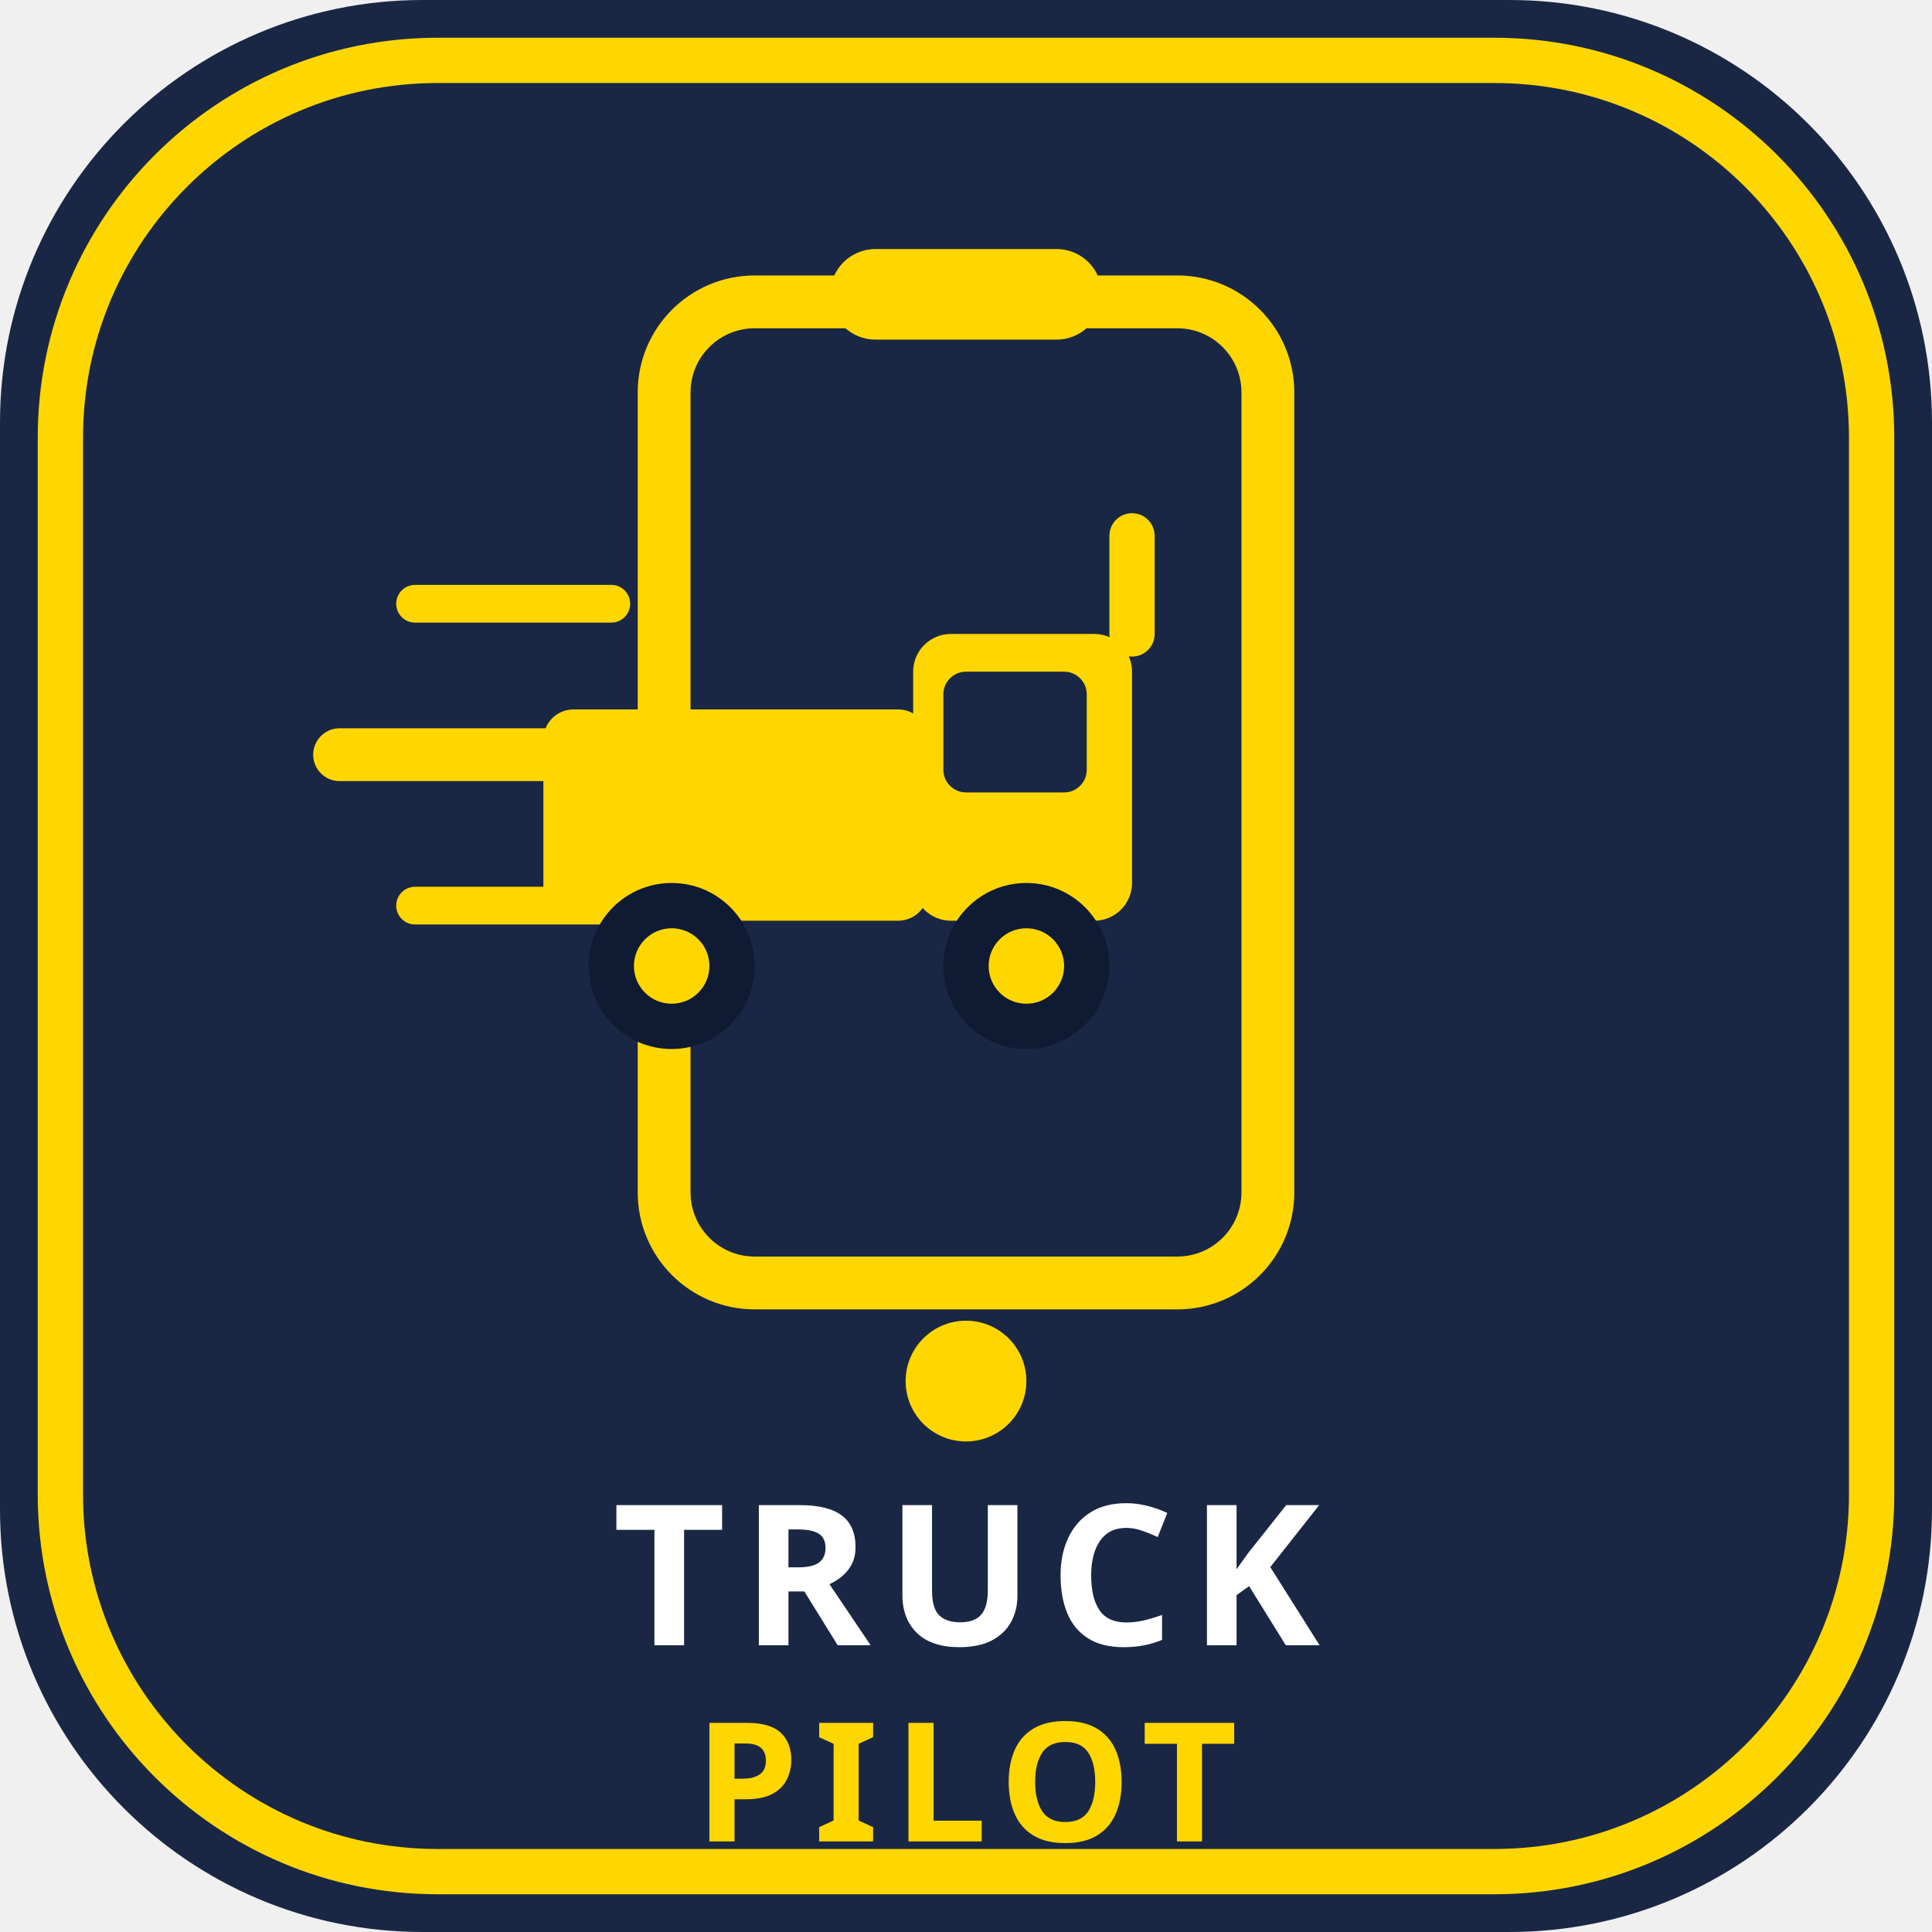
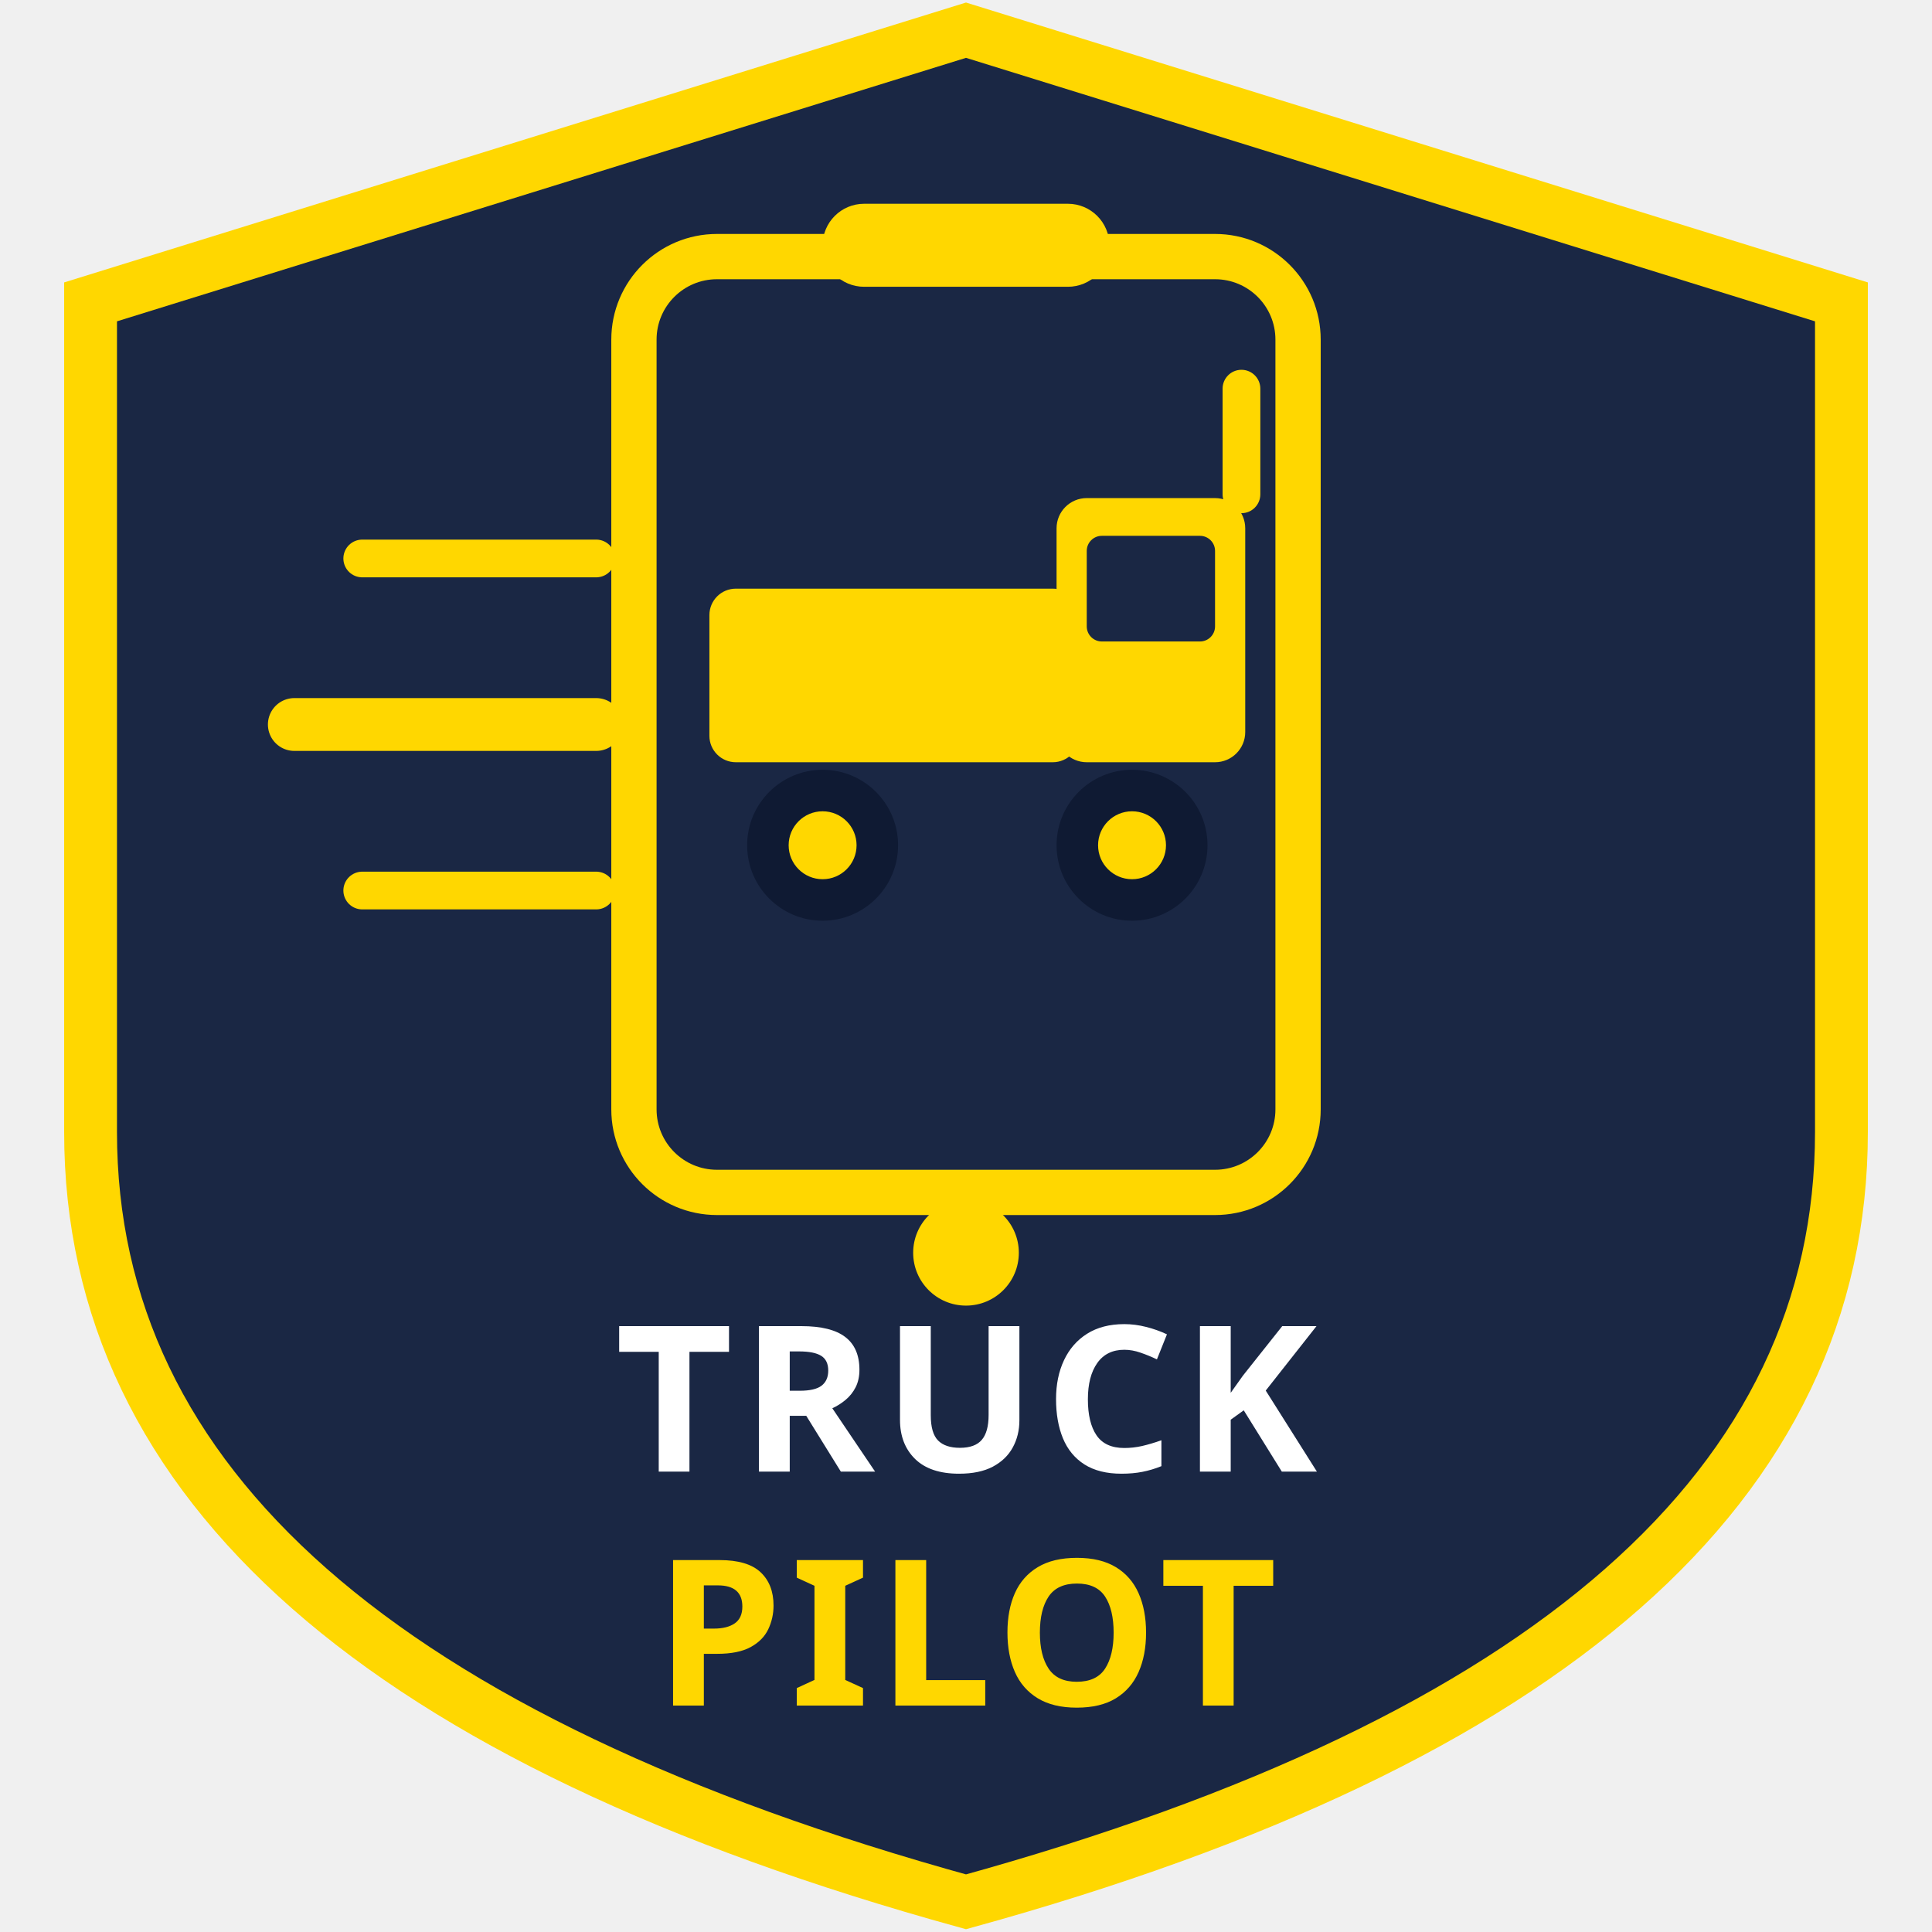
<svg xmlns="http://www.w3.org/2000/svg" viewBox="0 0 512 512">
-   <rect width="512" height="512" rx="112" fill="#1a2744" />
-   <rect x="16" y="16" width="480" height="480" rx="100" fill="none" stroke="#FFD700" stroke-width="12" />
-   <rect x="176" y="80" width="160" height="260" rx="24" fill="none" stroke="#FFD700" stroke-width="14" />
-   <rect x="220" y="66" width="72" height="24" rx="12" fill="#FFD700" />
-   <circle cx="256" cy="366" r="16" fill="#FFD700" />
-   <line x1="110" y1="160" x2="162" y2="160" stroke="#FFD700" stroke-width="10" stroke-linecap="round" />
-   <line x1="90" y1="200" x2="162" y2="200" stroke="#FFD700" stroke-width="14" stroke-linecap="round" />
-   <line x1="110" y1="240" x2="162" y2="240" stroke="#FFD700" stroke-width="10" stroke-linecap="round" />
-   <rect x="242" y="168" width="58" height="76" rx="10" fill="#FFD700" />
-   <rect x="250" y="178" width="38" height="32" rx="6" fill="#1a2744" />
-   <rect x="144" y="188" width="102" height="56" rx="8" fill="#FFD700" />
-   <circle cx="178" cy="256" r="22" fill="#0f1a33" />
-   <circle cx="178" cy="256" r="10" fill="#FFD700" />
-   <circle cx="272" cy="256" r="22" fill="#0f1a33" />
-   <circle cx="272" cy="256" r="10" fill="#FFD700" />
-   <rect x="294" y="136" width="12" height="38" rx="6" fill="#FFD700" />
-   <text x="256" y="436" font-family="Arial Black, sans-serif" font-size="52" font-weight="900" fill="#ffffff" text-anchor="middle" letter-spacing="4">TRUCK</text>
-   <text x="256" y="488" font-family="Arial Black, sans-serif" font-size="44" font-weight="900" fill="#FFD700" text-anchor="middle" letter-spacing="4">PILOT</text>
+   <path d="M256 8 L488 80 L488 300 Q488 440 256 504 Q24 440 24 300 L24 80 Z" fill="#1a2744" />
+   <path d="M256 8 L488 80 L488 300 Q488 440 256 504 Q24 440 24 300 L24 80 Z" fill="none" stroke="#FFD700" stroke-width="14" />
+   <rect x="168" y="68" width="176" height="248" rx="22" fill="none" stroke="#FFD700" stroke-width="12" />
+   <rect x="218" y="54" width="76" height="22" rx="11" fill="#FFD700" />
+   <circle cx="256" cy="332" r="14" fill="#FFD700" />
+   <line x1="96" y1="148" x2="158" y2="148" stroke="#FFD700" stroke-width="10" stroke-linecap="round" />
+   <line x1="78" y1="192" x2="158" y2="192" stroke="#FFD700" stroke-width="14" stroke-linecap="round" />
+   <line x1="96" y1="236" x2="158" y2="236" stroke="#FFD700" stroke-width="10" stroke-linecap="round" />
+   <rect x="280" y="132" width="50" height="70" rx="8" fill="#FFD700" />
+   <rect x="288" y="142" width="34" height="28" rx="4" fill="#1a2744" />
+   <rect x="188" y="156" width="98" height="46" rx="7" fill="#FFD700" />
+   <circle cx="218" cy="224" r="20" fill="#0f1a33" />
+   <circle cx="218" cy="224" r="9" fill="#FFD700" />
+   <circle cx="300" cy="224" r="20" fill="#0f1a33" />
+   <circle cx="300" cy="224" r="9" fill="#FFD700" />
+   <rect x="324" y="98" width="10" height="38" rx="5" fill="#FFD700" />
+   <text x="256" y="390" font-family="Arial Black, Impact, sans-serif" font-size="54" font-weight="900" fill="#ffffff" text-anchor="middle" letter-spacing="2">TRUCK</text>
+   <text x="256" y="452" font-family="Arial Black, Impact, sans-serif" font-size="54" font-weight="900" fill="#FFD700" text-anchor="middle" letter-spacing="2">PILOT</text>
</svg>
